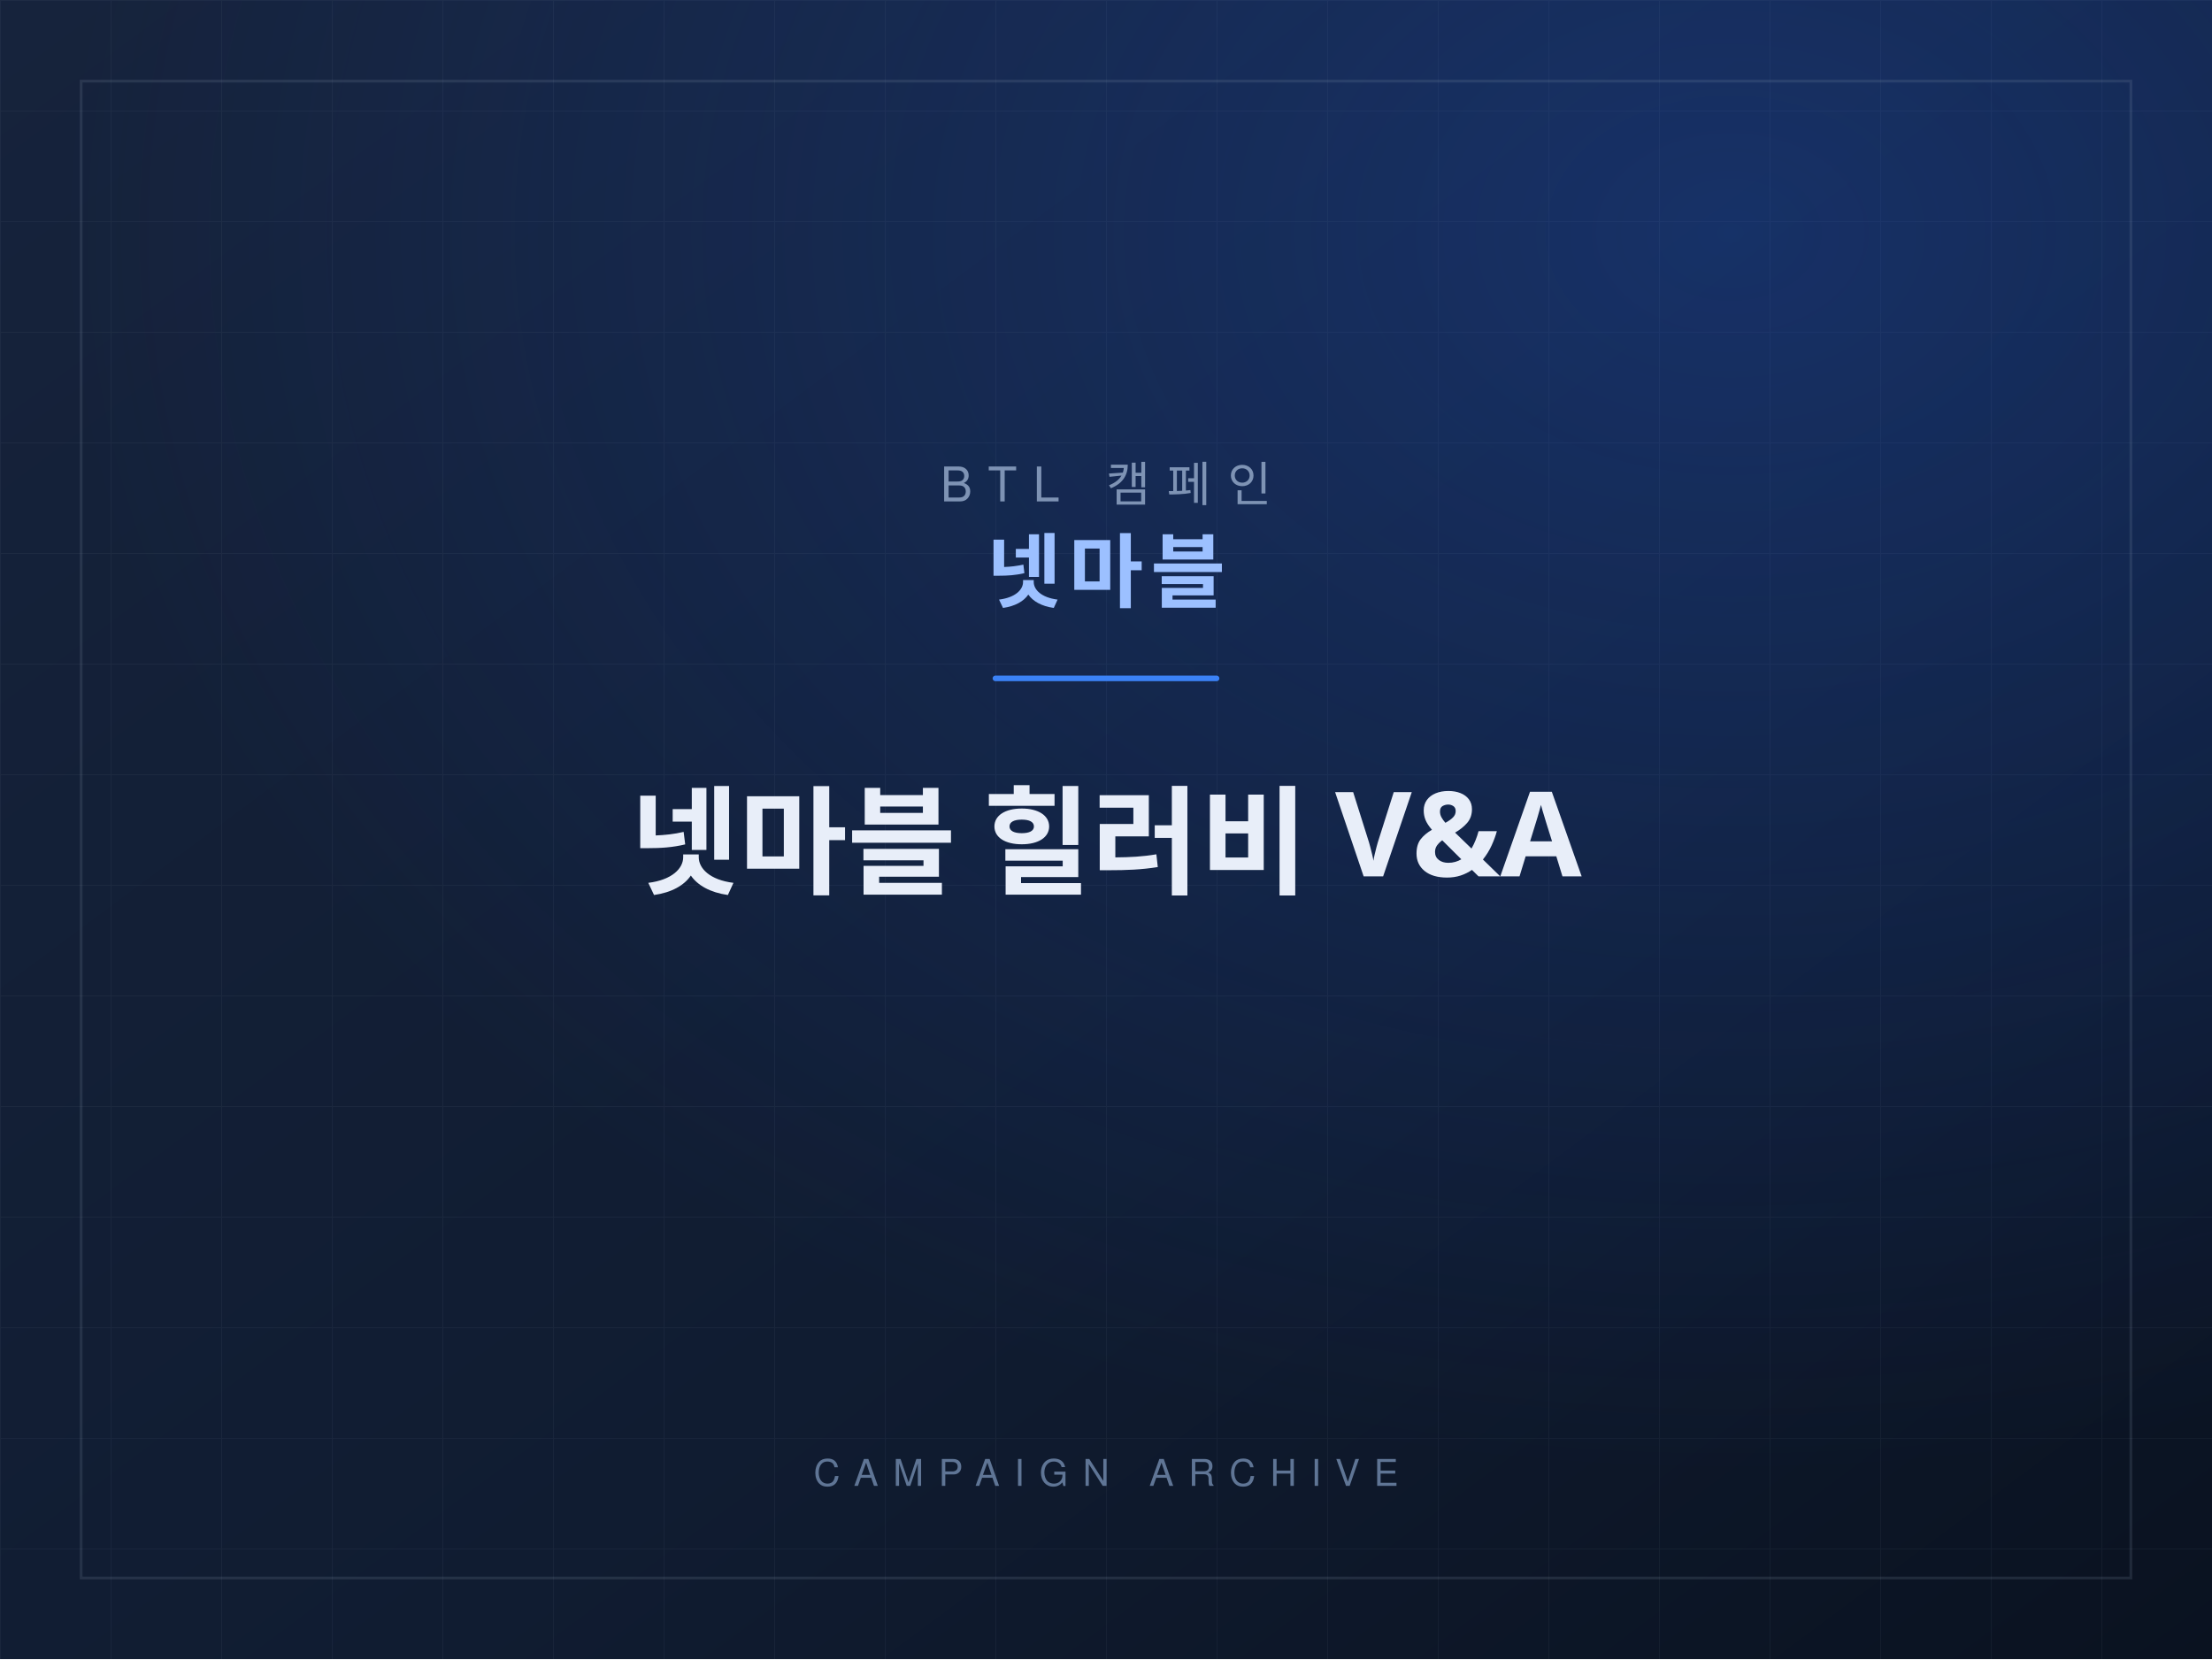
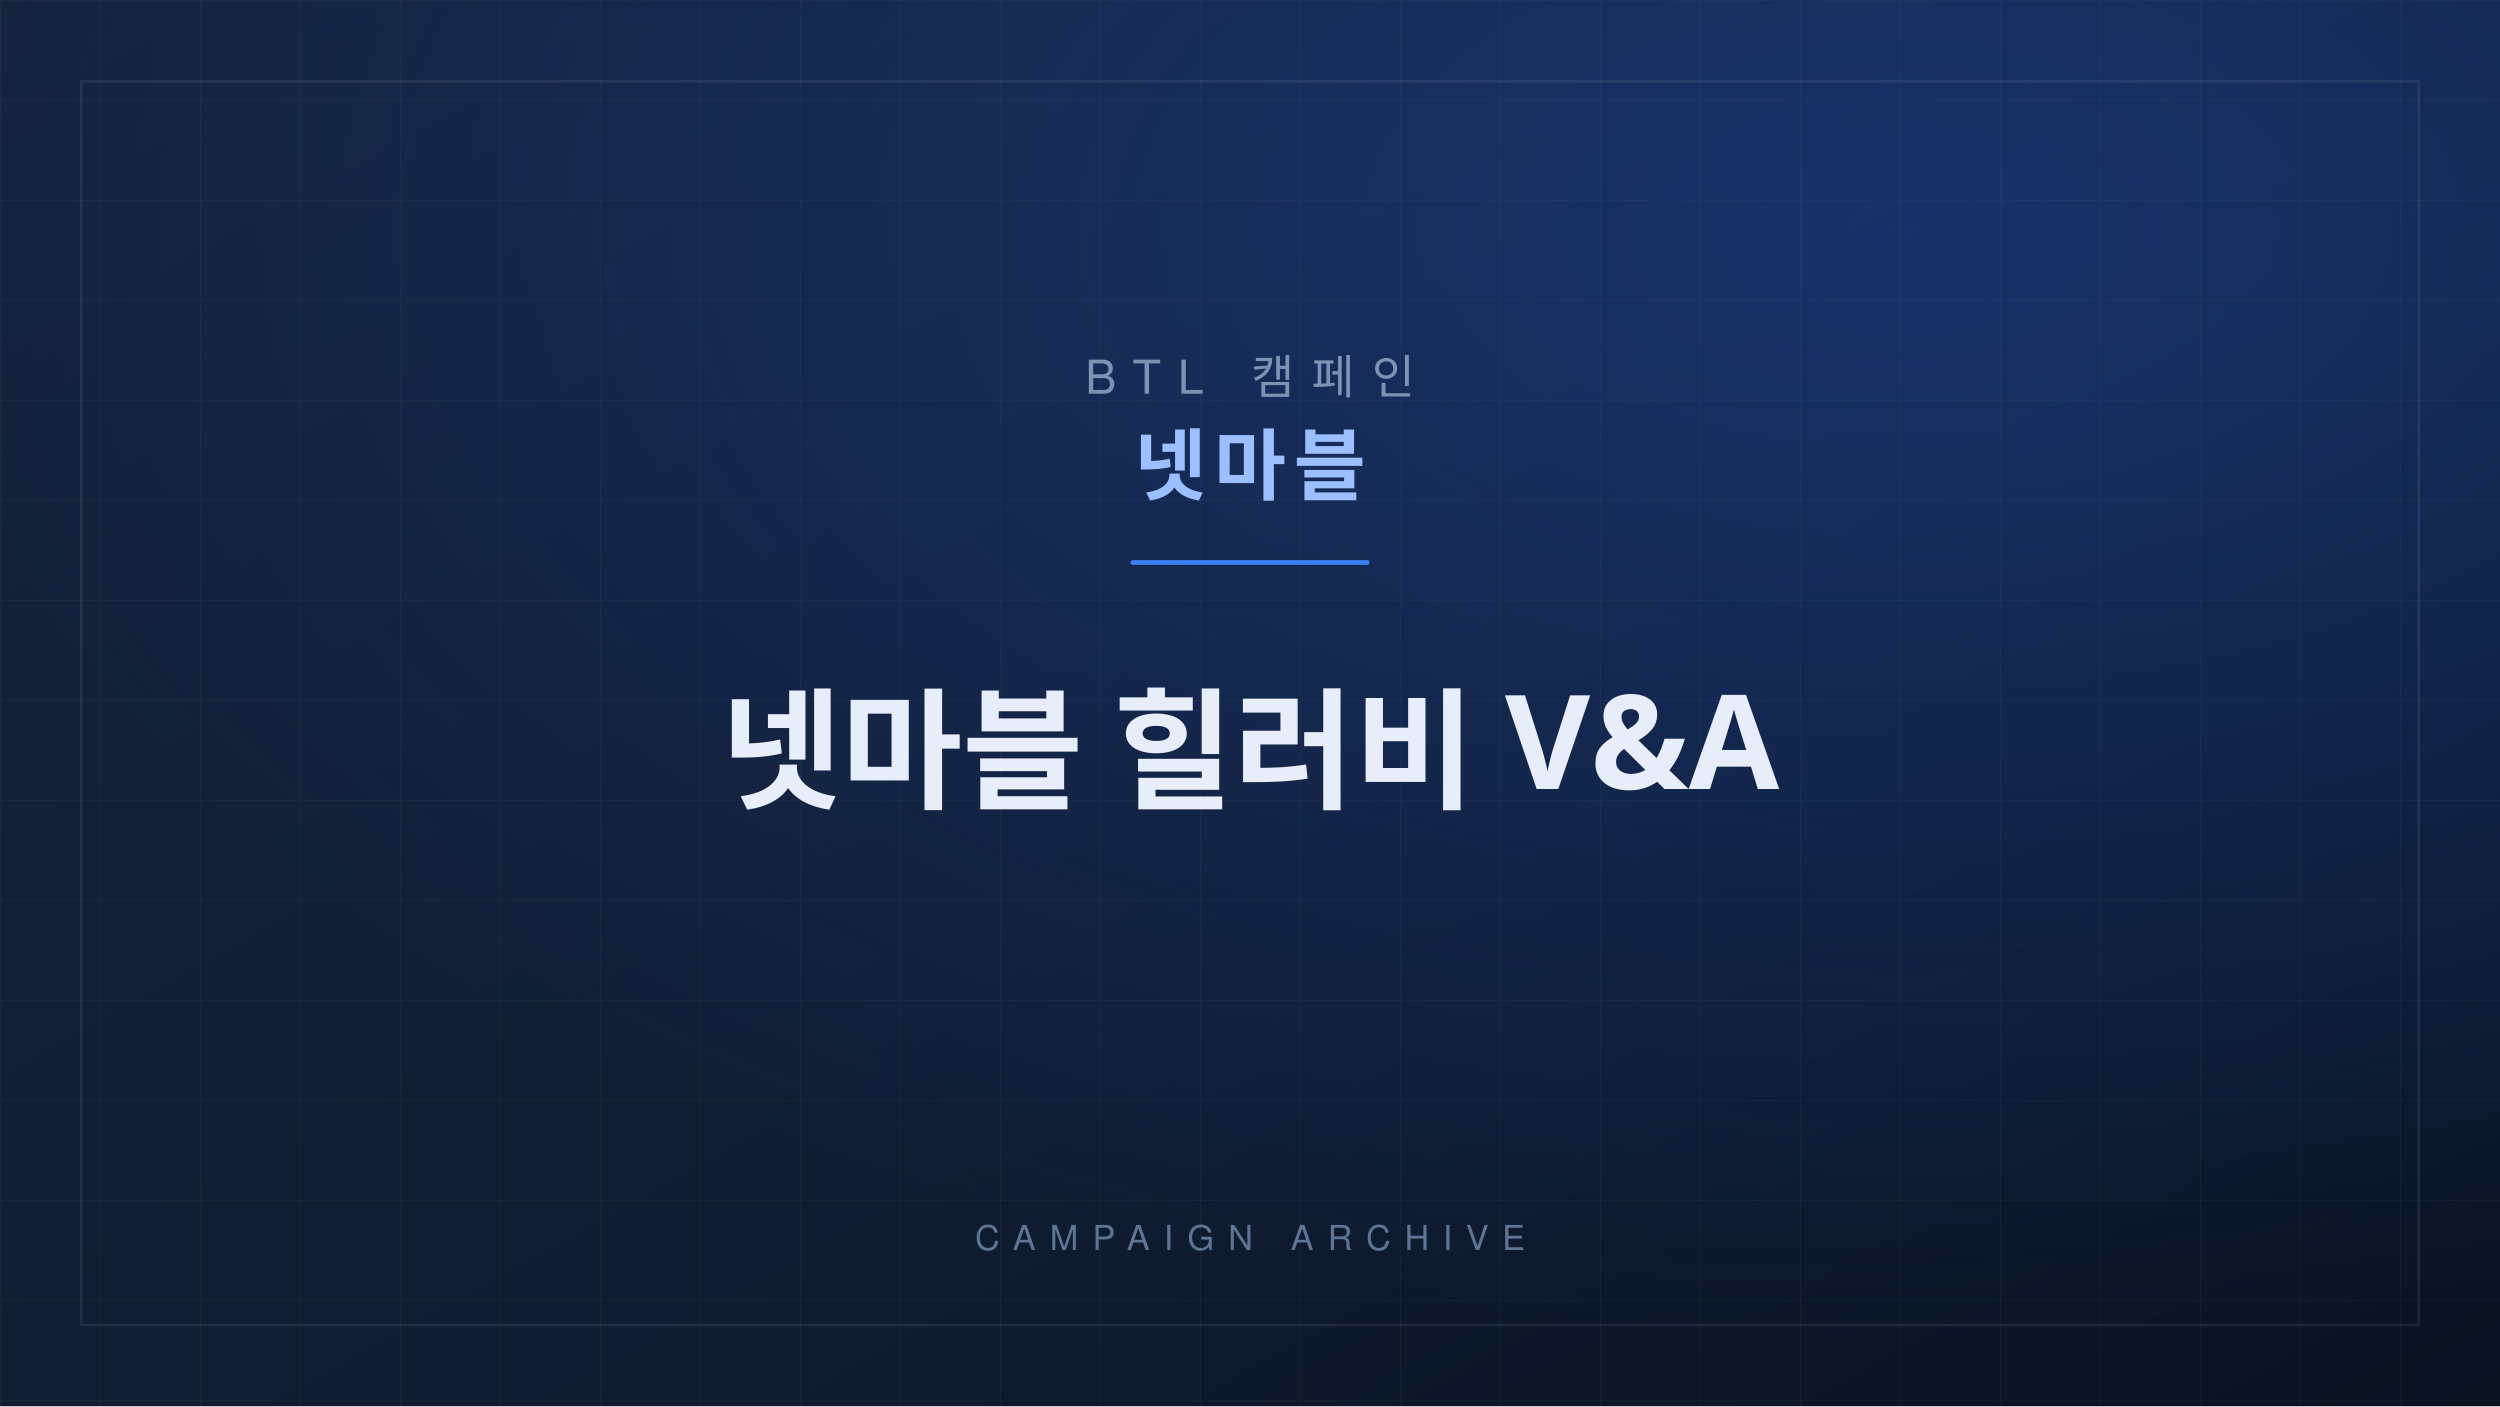
- <svg xmlns="http://www.w3.org/2000/svg" viewBox="0 0 1200 900" width="1200" height="900" role="img" aria-label="넷마블 힐러비 V&amp;A — 넷마블">
+ <svg xmlns="http://www.w3.org/2000/svg" viewBox="0 0 1600 900" width="1600" height="900" role="img" aria-label="넷마블 힐러비 V&amp;A — 넷마블">
  <defs>
    <linearGradient id="g" x1="0" y1="0" x2="1" y2="1">
      <stop offset="0" stop-color="#16233C" />
      <stop offset="0.6" stop-color="#101C31" />
      <stop offset="1" stop-color="#0A1220" />
    </linearGradient>
-     <radialGradient id="a" cx="0.78" cy="0.14" r="0.75">
-       <stop offset="0" stop-color="#2563EB" stop-opacity="0.28" />
+     <radialGradient id="a" cx="0.76" cy="0.16" r="0.8">
+       <stop offset="0" stop-color="#2563EB" stop-opacity="0.30" />
      <stop offset="1" stop-color="#2563EB" stop-opacity="0" />
    </radialGradient>
-     <pattern id="grid" width="60" height="60" patternUnits="userSpaceOnUse">
-       <path d="M60 0H0V60" fill="none" stroke="#94A3B8" stroke-opacity="0.07" stroke-width="1" />
+     <pattern id="grid" width="64" height="64" patternUnits="userSpaceOnUse">
+       <path d="M64 0H0V64" fill="none" stroke="#94A3B8" stroke-opacity="0.07" stroke-width="1" />
    </pattern>
  </defs>
-   <rect width="1200" height="900" fill="url(#g)" />
-   <rect width="1200" height="900" fill="url(#grid)" />
-   <rect width="1200" height="900" fill="url(#a)" />
-   <rect x="44" y="44" width="1112" height="812" fill="none" stroke="#94A3B8" stroke-opacity="0.16" stroke-width="1.5" />
-   <text x="600" y="272" text-anchor="middle" font-family="Helvetica,Arial,'Apple SD Gothic Neo',sans-serif" font-size="26" letter-spacing="9" fill="#7E93B4">BTL 캠페인</text>
-   <text x="600" y="326" text-anchor="middle" font-family="Helvetica,Arial,'Apple SD Gothic Neo','Noto Sans KR',sans-serif" font-size="44" font-weight="600" letter-spacing="4" fill="#9CC0FF">넷마블</text>
-   <line x1="540" y1="368" x2="660" y2="368" stroke="#3B82F6" stroke-width="3" stroke-linecap="round" />
-   <text x="600" y="480" text-anchor="middle" font-family="'Apple SD Gothic Neo','Noto Sans KR','Malgun Gothic',Pretendard,sans-serif" font-size="64" font-weight="700" fill="#E8EEF9">넷마블 힐러비 V&amp;A</text>
-   <text x="600" y="806" text-anchor="middle" font-family="Helvetica,Arial,sans-serif" font-size="20" letter-spacing="8" fill="#5F7595">CAMPAIGN ARCHIVE</text>
+   <rect width="1600" height="900" fill="url(#g)" />
+   <rect width="1600" height="900" fill="url(#grid)" />
+   <rect width="1600" height="900" fill="url(#a)" />
+   <rect x="52" y="52" width="1496" height="796" fill="none" stroke="#94A3B8" stroke-opacity="0.15" stroke-width="1.5" />
+   <text x="800" y="252" text-anchor="middle" font-family="Helvetica,Arial,'Apple SD Gothic Neo',sans-serif" font-size="30" letter-spacing="11" fill="#7E93B4">BTL 캠페인</text>
+   <text x="800" y="316" text-anchor="middle" font-family="Helvetica,Arial,'Apple SD Gothic Neo','Noto Sans KR',sans-serif" font-size="50" font-weight="600" letter-spacing="5" fill="#9CC0FF">넷마블</text>
+   <line x1="725" y1="360" x2="875" y2="360" stroke="#3B82F6" stroke-width="3" stroke-linecap="round" />
+   <text x="800" y="511" text-anchor="middle" font-family="'Apple SD Gothic Neo','Noto Sans KR','Malgun Gothic',Pretendard,sans-serif" font-size="84" font-weight="700" fill="#E8EEF9">넷마블 힐러비 V&amp;A</text>
+   <text x="800" y="800" text-anchor="middle" font-family="Helvetica,Arial,sans-serif" font-size="22" letter-spacing="9" fill="#5F7595">CAMPAIGN ARCHIVE</text>
</svg>
